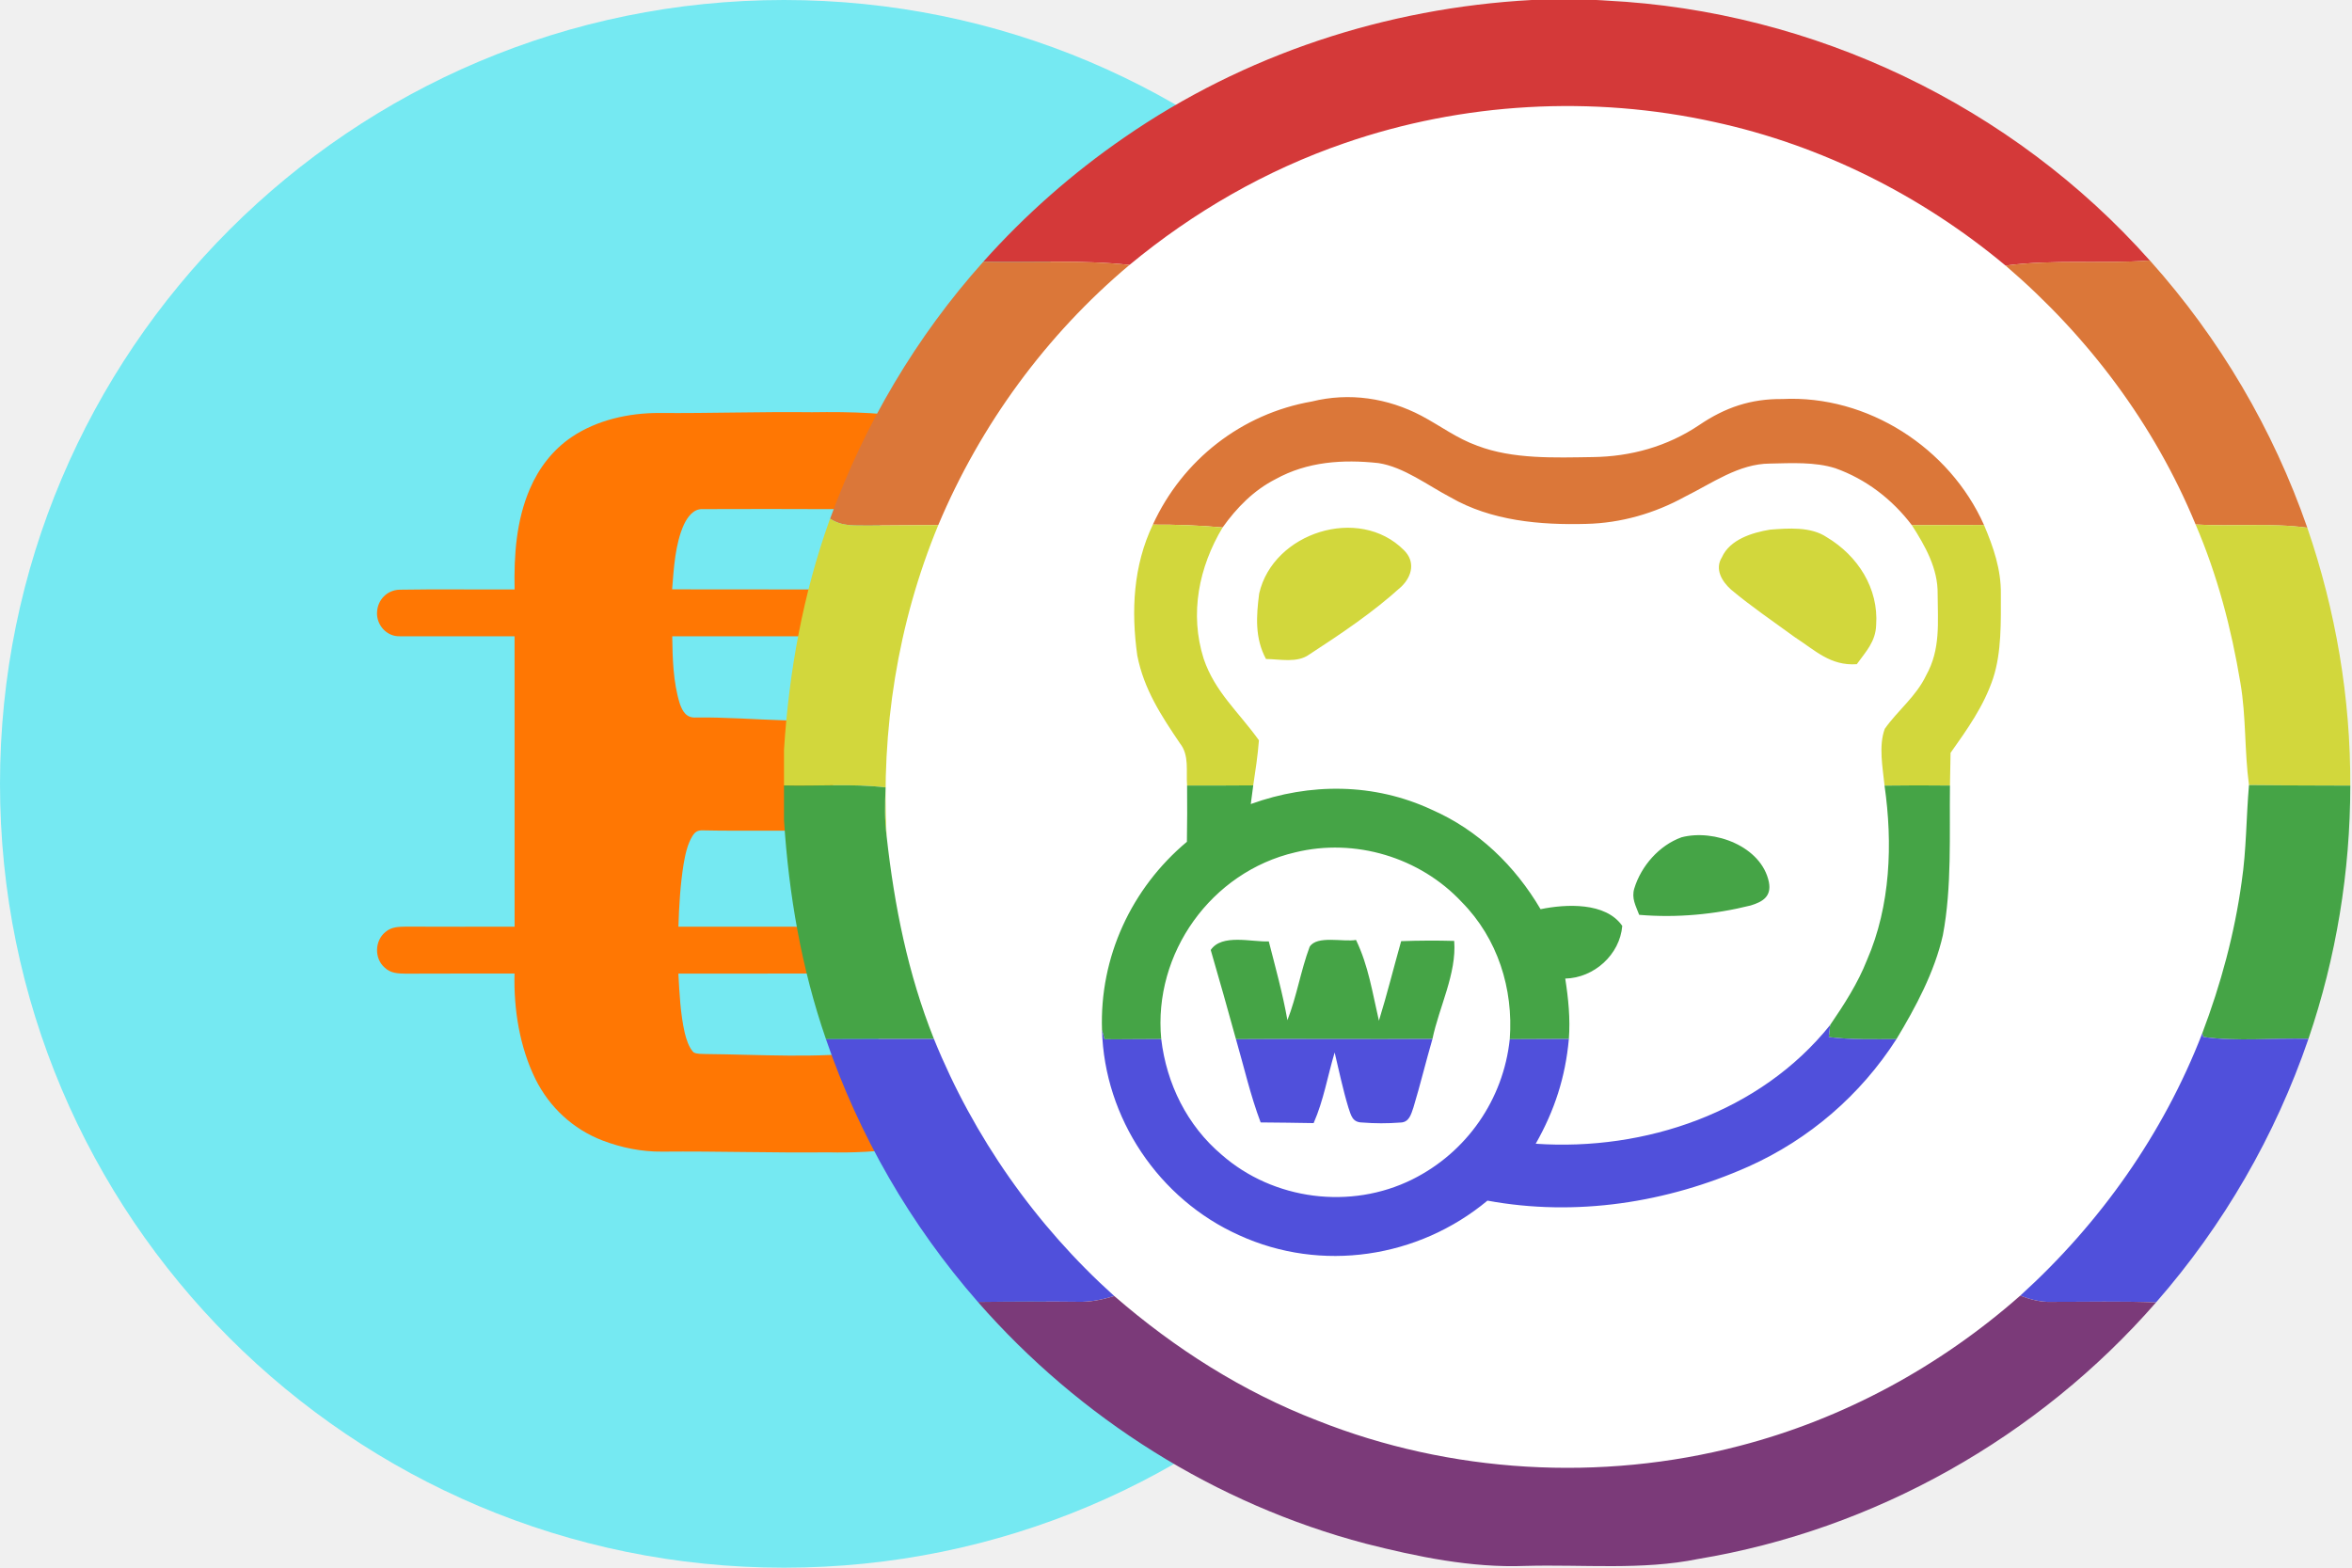
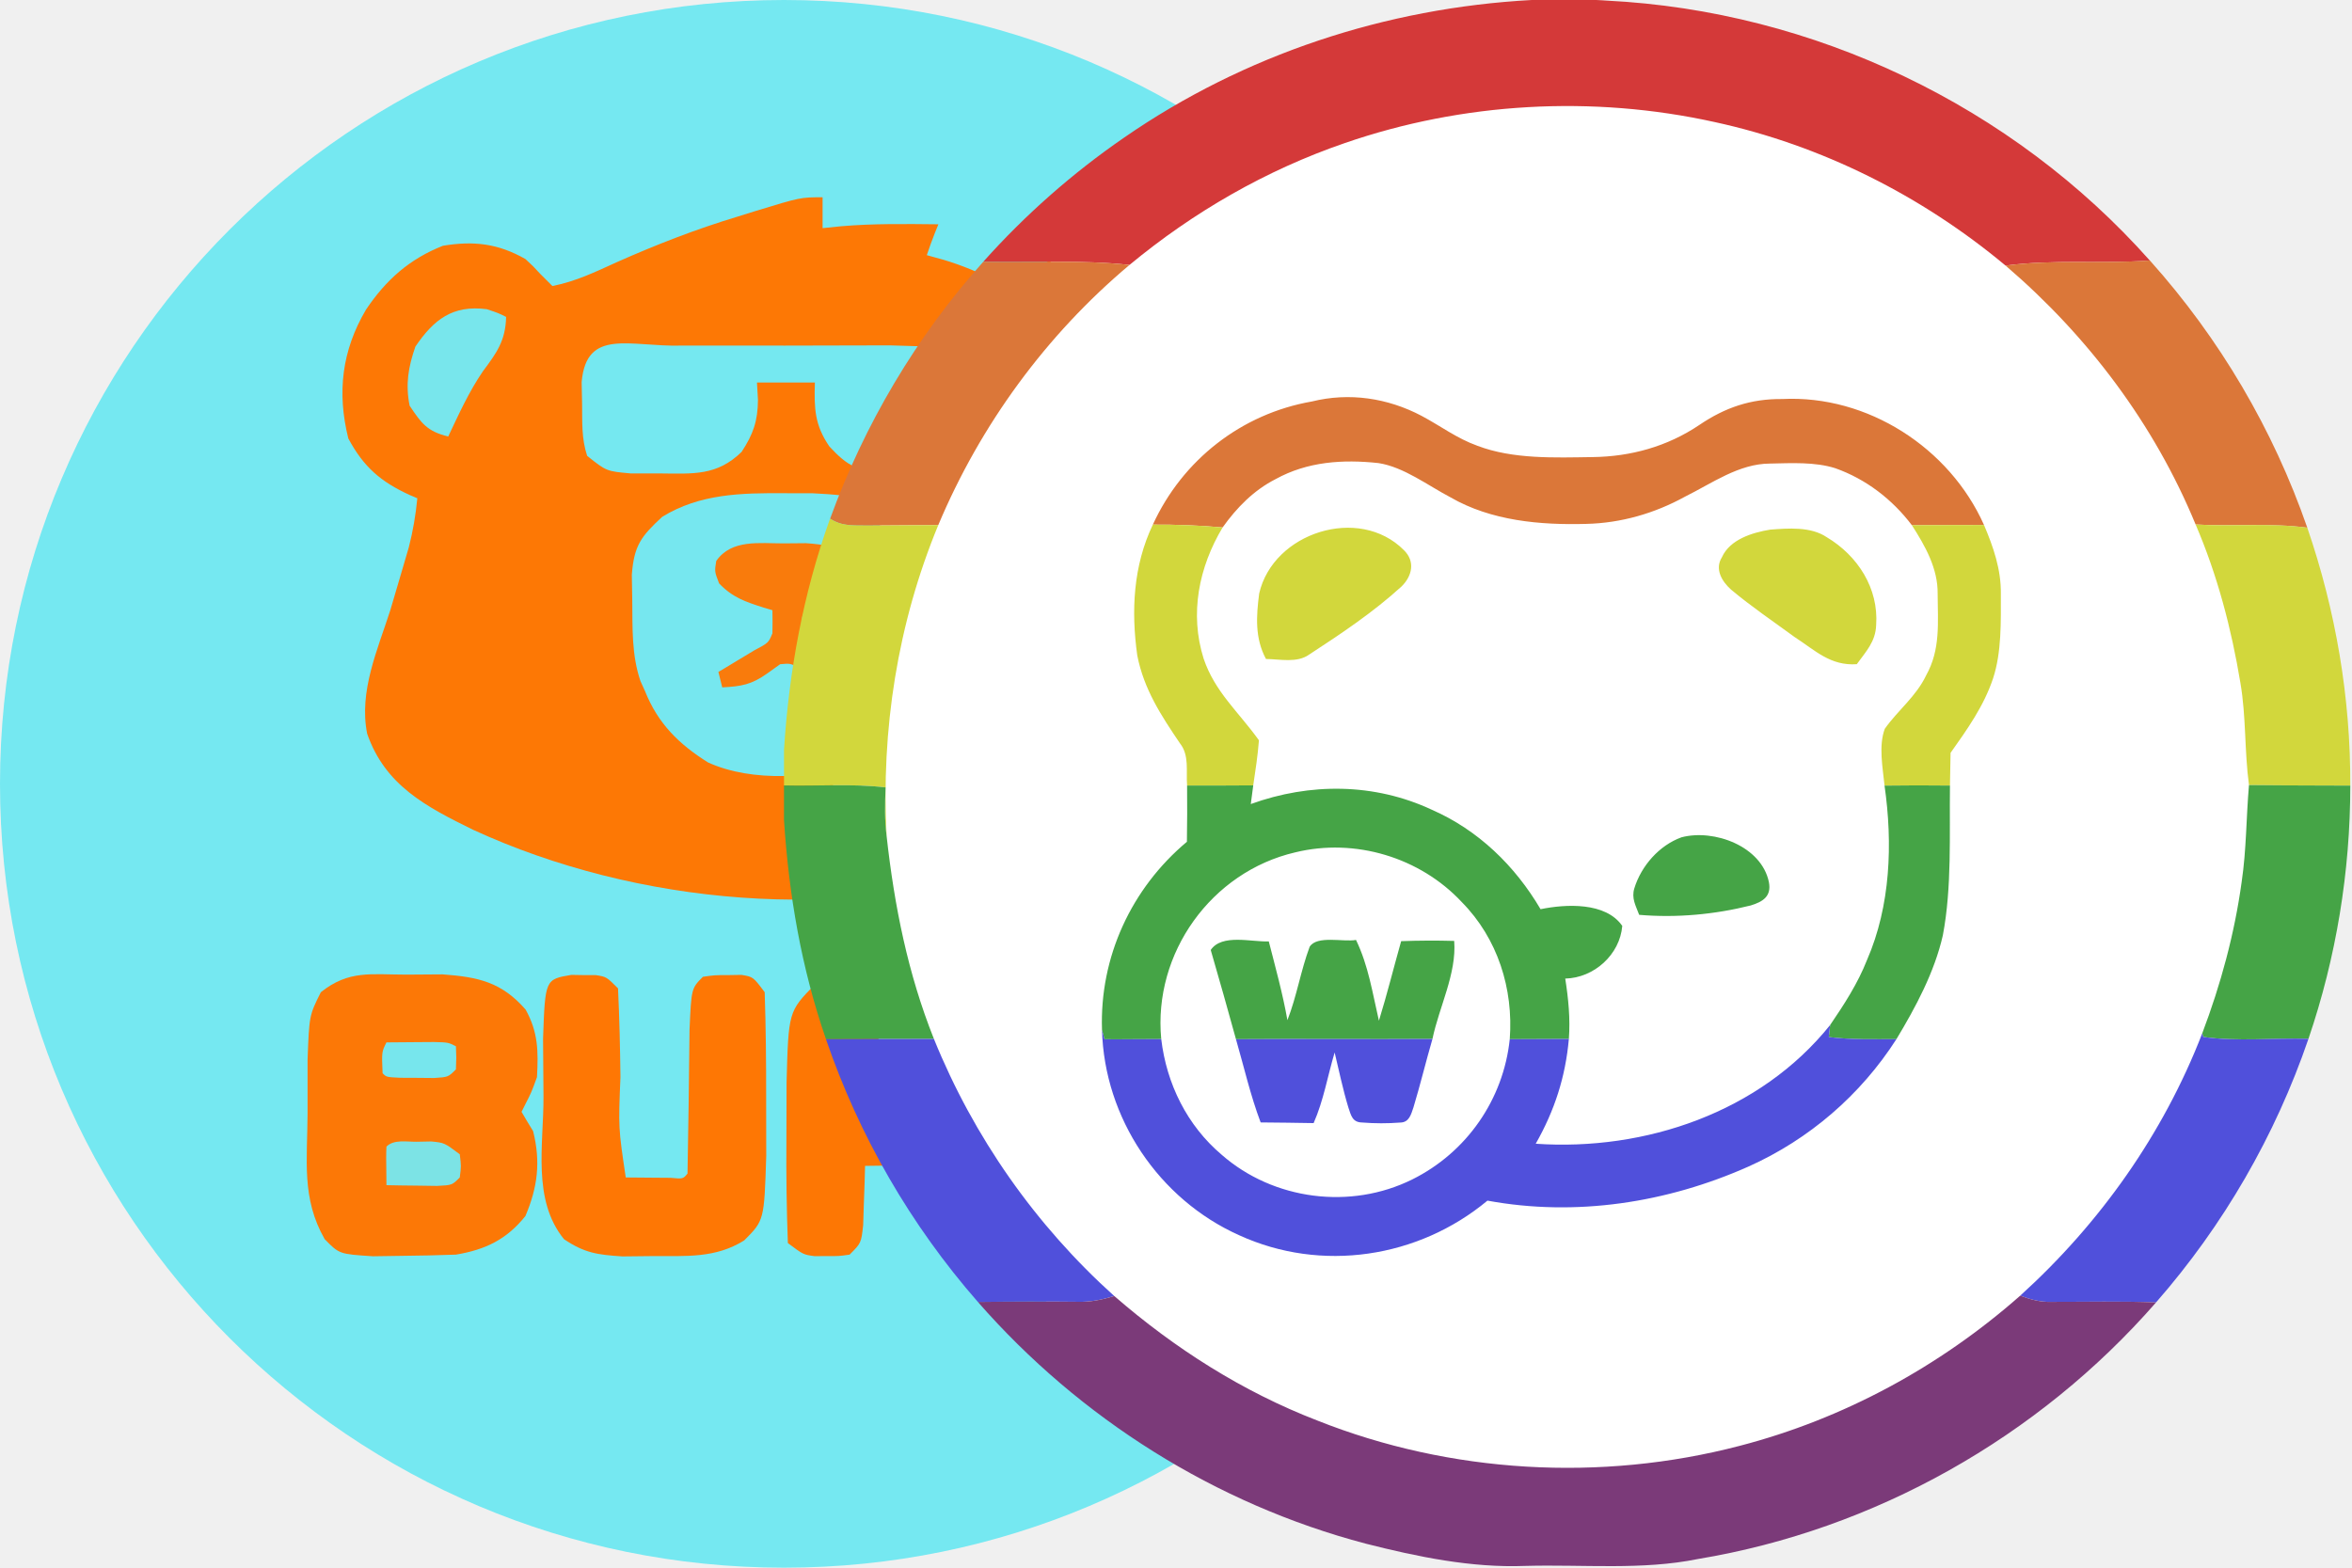
<svg xmlns="http://www.w3.org/2000/svg" viewBox="0 0 192 128">
-   <circle cx="64" cy="64" r="64" fill="#75E9F2" />
-   <path fill="#FF7703" d="M53.8 33.719c4.167.035 8.326-.113 12.495-.062 3.182-.048 6.331.034 9.46.666 3.434.678 6.955 1.96 9.783 4.062 3.075 2.422 4.427 5.966 4.965 9.74 3.238.002 6.476.008 9.714-.005.674.02 1.319.01 1.852.487.484.41.706 1 .655 1.63-.056.904-.816 1.702-1.744 1.705-3.417.028-6.844-.003-10.263.013.02 2.15-.176 4.253-.814 6.313-.599 1.93-1.64 3.524-3.266 4.74.982.941 1.823 1.989 2.42 3.218 1.51 2.978 1.736 6.158 1.652 9.437 3.167 0 6.334.01 9.501-.005.619.015 1.229-.02 1.754.364.818.602 1.007 1.818.431 2.655-.439.68-1.155.826-1.915.818q-5.071-.011-10.138-.002c-.587 3.22-1.724 6.224-4.024 8.618-1.823 1.838-4.232 3.151-6.626 4.092-3.889 1.484-7.979 1.979-12.122 1.885-4.51.05-9.011-.102-13.52-.059-1.662.018-3.33-.321-4.88-.915-2.391-.918-4.322-2.716-5.459-5.006-1.292-2.626-1.785-5.709-1.708-8.618-2.958 0-5.913-.005-8.87.008-.643-.008-1.23-.023-1.725-.49-.867-.744-.828-2.205.062-2.917.494-.418 1.055-.42 1.67-.433 2.955.012 5.91.007 8.868.007q0-11.856-.003-23.713c-3.123-.008-6.257.01-9.38-.002-1.053.033-1.9-.918-1.846-1.951.035-1.012.816-1.826 1.84-1.851 3.124-.054 6.26-.003 9.389-.02-.056-2.79.13-5.618 1.247-8.213.726-1.694 1.869-3.188 3.404-4.225 2.06-1.398 4.679-1.976 7.142-1.971m1.066 14.4c7.453.016 14.903.006 22.356.008-.227-1.86-.627-3.88-2.295-5-1.889-1.282-4.617-1.468-6.836-1.555-3.577-.018-7.162-.015-10.74-.003-.744-.038-1.228.653-1.516 1.25-.725 1.588-.83 3.58-.97 5.3m.01 3.833c.025 1.813.076 3.754.617 5.498.23.66.56 1.2 1.349 1.132 4.714-.054 9.633.75 14.281-.225 1.584-.316 3.045-.992 4.088-2.259.996-1.211 1.499-2.629 1.833-4.14-7.39-.01-14.779-.006-22.168-.006m.505 23.71c7.458.003 14.916.011 22.377-.004-.38-2.155-.824-4.264-2.568-5.755-2.07-1.78-5.263-2.058-7.879-2.02-3.31-.122-6.616-.012-9.929-.084-.425-.013-.63.105-.857.462-.413.67-.586 1.525-.721 2.292-.27 1.685-.37 3.404-.423 5.11m-.003 3.83c.087 1.59.163 3.284.52 4.842.135.538.327 1.178.717 1.586.283.16.683.12 1 .14 4.451.04 9.09.37 13.52-.202 1.556-.173 3.012-.515 4.218-1.578 1.443-1.267 2.035-2.95 2.397-4.783-7.458-.016-14.914-.005-22.372-.005" />
+   <circle cx="64" cy="64" r="64" fill="#75E8F1" />
+   <path fill="#FD7805" d="M67.15 16.108v2.52l1.537-.157c2.636-.224 5.272-.184 7.916-.157l-.295.729q-.35.886-.65 1.791l1.359.375c1.569.466 3.014 1.095 4.487 1.804.832.396.832.396 2.03.657l.63-1.26c2.367-1.972 4.088-2.77 7.248-2.52 3.22.764 5.656 2.937 7.404 5.69 1.557 2.88 1.718 5.89 1.418 9.118-.895 2.482-2.154 4.144-4.53 5.337q-.723.333-1.457.65c.205 1.93.738 3.683 1.32 5.533a397 397 0 0 1 2.284 7.62l.472 1.63c.472 2.252.814 4.639-.315 6.74l-.365.725c-3.04 4.082-9.109 5.863-13.793 7.369l-.913.328c-13.997 4.794-30.998 3.252-44.31-2.876-3.834-1.882-7.187-3.619-8.655-7.85-.69-3.448.853-6.85 1.89-10.083q.53-1.77 1.044-3.544l.469-1.6c.343-1.34.558-2.619.693-3.993l-.623-.267c-2.364-1.084-3.758-2.28-5.01-4.616-.94-3.767-.52-7.192 1.44-10.516 1.636-2.437 3.54-4.132 6.28-5.218 2.522-.421 4.51-.182 6.735 1.082.635.587.635.587 1.201 1.202l1.004 1.004c1.918-.383 3.477-1.14 5.258-1.95 3.247-1.443 6.467-2.694 9.866-3.721l1.483-.463c3.644-1.113 3.644-1.113 5.449-1.113" />
+   <path fill="#76E7EF" d="m64.06 40.271 2.257.003c3.405.155 6.669.574 9.164 3.069 2.104 2.925 1.788 6.608 1.28 10.072a18 18 0 0 1-.788 2.393l-.325.819c-1.155 2.587-2.77 4.53-5.425 5.62-3.683 1.308-8.798 1.658-12.422.007-2.385-1.495-4.086-3.173-5.144-5.816l-.374-.827c-.73-2.133-.645-4.352-.67-6.577l-.035-2.097c.175-2.403.767-3.15 2.477-4.736 3.074-1.895 6.477-1.955 10.004-1.93" />
+   <path fill="#75E8F0" d="m55.63 28.218 8.508.001 8.506-.02c6.795.197 6.795.197 8.37 1.773.21 1.465.21 1.465.197 3.131l.013 1.663c-.23 1.66-.582 2.265-1.785 3.398-1.376.688-3.315.398-4.805.413l-2.31.036c-2.31-.153-3.112-.527-4.622-2.162-1.202-1.76-1.245-3.083-1.181-5.219h-4.727l.08 1.418c-.008 1.705-.386 2.81-1.34 4.253-2.01 1.957-3.947 1.777-6.656 1.753l-2.365.001c-2.006-.178-2.006-.178-3.582-1.438-.469-1.407-.394-2.756-.413-4.234l-.036-1.791c.387-4.442 3.937-2.865 8.148-2.976" />
+   <path fill="#F97B0C" d="m63.96 44.367 1.83-.016c1.56.106 2.532.296 3.881 1.06.375.748.375.748.316 1.575-.917 1.71-2.38 2.14-4.096 2.836-.412.346-.412.346-.414 1.201.018.994.018.994.532 1.654 1.234.91 2.59 1.54 3.978 2.186l-.316 1.26c-1.873-.13-2.894-.496-4.41-1.575-.752-.392-.752-.392-1.576-.315l-1.044.748c-1.294.922-2.118 1.06-3.682 1.142l-.315-1.26.63-.374.945-.572 1.34-.807c1.174-.622 1.174-.622 1.496-1.398q.019-.945 0-1.89l-.714-.21c-1.5-.483-2.532-.821-3.638-1.977-.374-.964-.374-.964-.236-1.83 1.247-1.797 3.549-1.434 5.494-1.438" />
+   <path fill="#78E6EB" d="M91.097 25.246c1.791.912 2.757 2.129 3.722 3.86.473 1.495.382 2.487.058 4.017-.645 1.184-1.083 1.772-2.205 2.52h-.945l-.463-.98c-1.311-2.712-2.7-5.17-4.578-7.527 1.07-2.14 2.144-2.072 4.41-1.89" />
+   <path fill="#78E6EC" d="M39.74 25.246c.944.315.944.315 1.575.63-.043 1.946-.779 2.944-1.895 4.44-1.14 1.667-1.968 3.505-2.832 5.327-1.716-.429-2.175-1.057-3.15-2.52-.348-1.748-.109-3.154.472-4.825 1.492-2.2 3.042-3.418 5.83-3.052" />
+   <path fill="#FD7704" d="m71.838 79.675 2.203-.005c2.716.118 4.964.907 6.913 2.86 1.683 1.938 1.743 3.073 1.725 5.595-.142 1.715-.837 2.514-2.079 3.622l-.531.61c.474 2.37 1.577 4.453 2.572 6.646.579 1.546.579 1.546.264 3.121-.8.4-1.392.379-2.285.394l-.89.025c-1.187-.133-1.829-.355-2.812-1.049-.714-1.31-.714-1.31-1.339-2.855-.68-1.87-.68-1.87-1.812-3.446q-1.575-.04-3.15 0l-.036 1.345-.063 1.746-.055 1.739c-.161 1.471-.161 1.471-1.107 2.416-.875.125-.875.125-1.87.119l-.994.006c-.917-.125-.917-.125-2.177-1.07a190 190 0 0 1-.118-8.428l.013-4.682c.156-5.794.156-5.794 2.31-8 1.789-.894 3.326-.713 5.318-.709" />
+   <path fill="#7AE4E7" d="M73.098 84.973c1.228.032 1.85.096 2.954.669.551.729.551.729.551 2.304-1.41 1.058-1.807 1.067-3.505 1.044l-1.184-.004c-.982-.095-.982-.095-1.612-.725-.099-1.083-.099-1.083 0-2.206 1.094-1.094 1.316-1.08 2.796-1.083" />
+   <path fill="#FD7805" d="m91.825 79.557 2.222.007c3.065.278 5.284 1.135 7.447 3.34 1.212 1.585 1.46 2.871 1.383 4.815-.251 1.756-.951 2.985-2.249 4.165l-.71.473c.553 2.209 1.618 4.244 2.542 6.32.61 1.557.61 1.557.61 3.132-.868.868-1.409.735-2.62.749l-1.079.027c-1.29-.183-1.72-.446-2.603-1.406-.694-1.353-.694-1.353-1.34-2.895-.574-1.644-.574-1.644-1.496-3.091a39 39 0 0 0-1.752-.177l-.967-.08-.746-.059.044 1.415.034 1.835.044 1.827-.123 1.54c-1.329.997-1.602 1.075-3.17 1.064l-.995.006c-.876-.125-.876-.125-1.821-1.07a268 268 0 0 1-.118-8.92l-.007-4.96c.15-4.895.15-4.895 1.97-7.02 1.86-1.197 3.307-1.069 5.5-1.037" />
+   <path fill="#7AE4E9" d="M94.878 85.11c1.162.63 1.162.63 1.89 1.26-.059.906-.059.906-.315 1.89-1.177.644-2.2.708-3.525.69l-.998-.006c-.833-.053-.833-.053-1.464-.368-.058-1.378-.058-1.378 0-2.836 1.404-.935 2.766-.831 4.412-.63" />
+   <path fill="#FE7704" d="m46.642 79.598.993.018.996.001c.876.137.876.137 1.82 1.082.113 2.414.17 4.83.198 7.247-.172 4.134-.172 4.134.433 8.192q1.171.012 2.343.02l1.318.01c1.014.093 1.014.093 1.38-.345.079-3.912.122-7.823.165-11.734.15-3.39.15-3.39 1.095-4.335.955-.137.955-.137 2.048-.138l1.093-.018c.955.156.955.156 1.9 1.416.095 2.867.123 5.737.119 8.606l.007 4.762c-.167 5.263-.167 5.263-1.799 6.896-2.343 1.471-4.749 1.267-7.424 1.28l-2.518.027c-2.042-.133-3.103-.282-4.768-1.406-2.623-3.228-1.654-7.753-1.674-11.658l-.036-4.706c.171-4.853.171-4.853 2.311-5.217" />
+   <path fill="#FC7806" d="m33.182 79.577 2.947-.021c2.94.218 4.82.635 6.78 2.876 1.026 1.853 1.04 3.396.926 5.514-.453 1.24-.453 1.24-.945 2.205l-.315.63q.46.795.945 1.576c.624 2.496.376 4.572-.63 6.932-1.535 1.918-3.275 2.751-5.672 3.15-1.47.055-2.94.084-4.41.099l-2.364.035c-2.745-.179-2.745-.179-3.938-1.394-1.91-3.342-1.414-6.443-1.398-10.26v-4.392c.137-3.622.137-3.622 1.083-5.513 2.283-1.826 4.099-1.438 6.99-1.437" />
+   <path fill="#7CE3E5" d="m34.009 93.223 1.187-.024c1.077.103 1.077.103 2.337 1.048.119.966.119.966 0 1.89-.63.631-.63.631-1.863.692l-1.484-.022-1.49-.017-1.149-.022c-.03-2.43-.03-2.43 0-3.15.606-.607 1.656-.385 2.462-.395" />
+   <path fill="#77E6ED" d="M31.547 85.11q1.24-.012 2.481-.02l1.396-.01c1.164.03 1.164.03 1.794.345.04.906.04.906 0 1.89-.63.63-.63.63-1.783.703l-1.387-.013-1.39-.006c-1.11-.053-1.11-.053-1.426-.368-.074-1.743-.074-1.743.315-2.52" />
  <circle cx="64" cy="64" r="60" fill="#FFF" transform="translate(64)" />
  <path fill="#D43939" d="M125.04 0h5.265l.485.025.375.025c16.885.845 33.1 8.58 44.33 21.22-3.945.285-7.85-.105-11.775.415-6.855-5.72-15.015-9.82-23.75-11.72-9.965-2.205-20.57-1.615-30.215 1.725-6.41 2.205-12.335 5.62-17.55 9.94-3.95-.425-7.96-.18-11.935-.26a64.3 64.3 0 0 1 11.48-10.125C101.565 4.45 113.135.645 125.04 0" />
  <path fill="#DB7739" d="m175.495 21.27.06.06a64.3 64.3 0 0 1 12.795 21.755c-3.02-.405-6.065-.08-9.115-.26-3.38-8.2-8.79-15.385-15.515-21.14 3.925-.52 7.83-.13 11.775-.415m-95.225.1c3.975.08 7.985-.165 11.935.26-6.8 5.71-12.17 13.055-15.61 21.24-1.865.01-3.73.02-5.595.04-1.165-.025-2.21.12-3.235-.56C70.57 34.64 74.8 27.48 80.27 21.37m26.825 11.41c3.05-.755 6.18-.285 8.945 1.17 1.57.835 2.875 1.84 4.56 2.445 2.905 1.11 6.33.97 9.4.925 3.12-.035 6.11-.865 8.71-2.615 2.115-1.435 4.205-2.15 6.79-2.125 6.95-.345 13.65 3.98 16.46 10.285-1.965.01-3.925.015-5.89.015-1.6-2.11-3.74-3.76-6.25-4.65-1.67-.53-3.595-.415-5.335-.38-2.54.01-4.725 1.61-6.94 2.705-2.47 1.36-5.22 2.155-8.045 2.22-3.765.105-7.765-.245-11.095-2.17-1.835-.96-3.815-2.48-5.88-2.795-2.905-.315-5.795-.125-8.395 1.31-1.79.915-3.17 2.325-4.325 3.945a60 60 0 0 0-5.695-.23c2.425-5.285 7.24-9.055 12.985-10.055" />
  <path fill="#D2D73C" d="m67.71 42.485.055-.135c1.025.68 2.07.535 3.235.56 1.865-.02 3.73-.03 5.595-.04-3.33 8.05-4.685 16.74-4.215 25.425-.18-1.345-.145-2.655-.085-4.005-2.74-.32-5.53-.09-8.295-.16v-2.905c.405-6.395 1.55-12.695 3.71-18.74m26.4.35c1.9-.005 3.795.055 5.695.23-1.945 3.25-2.705 7.045-1.55 10.71.92 2.725 2.84 4.33 4.515 6.67-.095 1.235-.28 2.455-.465 3.68-1.8.01-3.6.02-5.4.015-.09-1.19.195-2.47-.58-3.445-1.54-2.275-2.945-4.42-3.485-7.17-.51-3.645-.335-7.325 1.27-10.69m85.125-.01c3.05.18 6.095-.145 9.115.26 2.325 6.77 3.54 13.9 3.51 21.06-2.76-.005-5.515-.015-8.27-.045-.375-2.78-.225-5.58-.7-8.345-.735-4.435-1.88-8.795-3.655-12.93m-64.63 2.095c.945.925.675 2.115-.2 2.97-2.295 2.095-4.935 3.86-7.535 5.555-.98.705-2.37.375-3.525.36-.915-1.705-.795-3.495-.555-5.345 1.135-4.98 8.155-7.23 11.815-3.54m29.89-1.675c1.495-.115 3.325-.26 4.625.615 2.53 1.51 4.25 4.17 4.035 7.18-.045 1.35-.835 2.16-1.58 3.19-2.16.15-3.395-1.13-5.075-2.215-1.74-1.275-3.54-2.49-5.19-3.875-.745-.665-1.355-1.675-.745-2.64.65-1.455 2.475-2.015 3.93-2.255m11.575-.365c1.965 0 3.925-.005 5.89-.015.77 1.815 1.4 3.63 1.375 5.63 0 2.24.07 4.75-.635 6.895-.755 2.26-2.105 4.155-3.47 6.08-.02.89-.04 1.78-.05 2.67q-2.67-.031-5.34.005c-.145-1.46-.5-3.245.02-4.64 1.085-1.535 2.54-2.615 3.375-4.36 1.19-2.135.95-4.3.94-6.655.03-2.07-1.02-3.92-2.105-5.61" />
  <path fill="#45A446" d="M96.905 64.14c1.8.005 3.6-.005 5.4-.015-.065.505-.135 1.015-.2 1.525 4.83-1.75 10.095-1.725 14.78.465 3.79 1.66 6.79 4.575 8.875 8.12 2.055-.425 5.32-.595 6.67 1.365-.195 2.34-2.295 4.245-4.655 4.3.255 1.635.42 3.27.295 4.93-1.61.005-3.215.01-4.825.02.31-4.12-.985-8.225-3.91-11.19-3.415-3.665-8.73-5.26-13.605-4.065-6.85 1.595-11.605 8.235-10.935 15.245-1.545-.005-3.085.03-4.63.015l-.205-.76c-.205-5.945 2.39-11.56 6.93-15.365.03-1.53.025-3.06.015-4.59m86.685-.04c2.755.03 5.51.04 8.27.045 0 7.015-1.15 14.03-3.415 20.675-2.82-.09-5.815.24-8.585-.155l-.085-.295c1.515-4 2.64-8.14 3.22-12.38.39-2.62.365-5.24.595-7.89M64 64.13c2.765.07 5.555-.16 8.295.16-.06 1.35-.095 2.66.085 4.005.63 5.675 1.735 11.215 3.86 16.535-2.94-.005-5.875.005-8.815.015-2-5.78-3.035-11.795-3.425-17.89zm89.84.015q2.67-.036 5.34-.005c-.05 3.995.165 8.31-.58 12.225-.68 3-2.21 5.86-3.79 8.48-1.845.005-3.68.055-5.52-.17q.051-.496.11-.985c1.155-1.695 2.255-3.395 3.01-5.31 1.925-4.425 2.105-9.52 1.43-14.235m-16.575 4.22c2.665-.7 6.535.73 7.135 3.66.225 1.165-.5 1.605-1.485 1.905-2.955.74-6.065 1.025-9.105.765-.275-.745-.645-1.345-.395-2.165.565-1.835 2.035-3.51 3.85-4.165" />
  <path fill="#45A446" d="M103.575 76.865c.545 2.135 1.135 4.255 1.52 6.43.765-1.95 1.085-4.035 1.815-5.99.59-.96 2.775-.37 3.785-.56 1.02 2.12 1.335 4.29 1.87 6.595.665-2.15 1.205-4.335 1.815-6.495a66 66 0 0 1 4.33-.02c.21 2.665-1.235 5.4-1.775 8.005-5.345.035-10.695-.02-16.04.02a506 506 0 0 0-2.06-7.285c.91-1.345 3.335-.64 4.74-.7" />
  <path fill="#5050DB" d="M149.4 83.69q-.059.489-.11.985c1.84.225 3.675.175 5.52.17a27.9 27.9 0 0 1-12.07 10.4c-6.665 2.965-14.105 4.115-21.315 2.785-5.645 4.695-13.56 5.895-20.27 2.825-6.555-2.935-11.01-9.57-11.195-16.76l.205.76c1.545.015 3.085-.02 4.63-.015.435 3.655 2.11 7.055 4.935 9.445 4.225 3.705 10.53 4.515 15.565 2.01a14.47 14.47 0 0 0 7.95-11.445c1.61-.01 3.215-.015 4.825-.02-.275 3.1-1.17 5.855-2.705 8.555 8.94.615 18.33-2.57 24.035-9.695m30.375.68.085.295c2.77.395 5.765.065 8.585.155a64.3 64.3 0 0 1-12.44 21.52c-2.84-.11-5.68-.04-8.52-.045-.92.03-1.715-.18-2.565-.51 6.52-5.91 11.675-13.2 14.855-21.415m-103.535.46a57.1 57.1 0 0 0 14.72 20.99c-.975.295-1.935.5-2.96.47-2.725-.03-5.445-.02-8.17.015a64.1 64.1 0 0 1-12.405-21.46c2.94-.01 5.875-.02 8.815-.015" />
  <path fill="#5050DB" d="M100.895 84.85c5.345-.04 10.695.015 16.04-.02-.54 1.855-.99 3.735-1.55 5.585-.195.565-.35 1.235-1.08 1.24-1.025.08-2.09.08-3.12-.005-.79-.015-.895-.58-1.11-1.21-.45-1.48-.765-3.005-1.125-4.505-.58 1.945-.895 3.895-1.715 5.765-1.44-.03-2.885-.04-4.325-.055-.84-2.225-1.355-4.515-2.015-6.795" />
  <path fill="#7B3A79" d="m90.96 105.82.015.01c4.925 4.275 10.455 7.795 16.55 10.15 10.87 4.325 23.165 5.03 34.475 2.075 8.49-2.2 16.35-6.475 22.92-12.27.85.33 1.645.54 2.565.51 2.84.005 5.68-.065 8.52.045-9.605 11.01-22.965 18.555-37.39 20.95-4.565.93-9.335.435-14.115.565-4.37.17-8.795-.745-13.02-1.82-12.24-3.225-23.33-10.21-31.65-19.73 2.725-.035 5.445-.045 8.17-.015 1.025.03 1.985-.175 2.96-.47" />
</svg>
